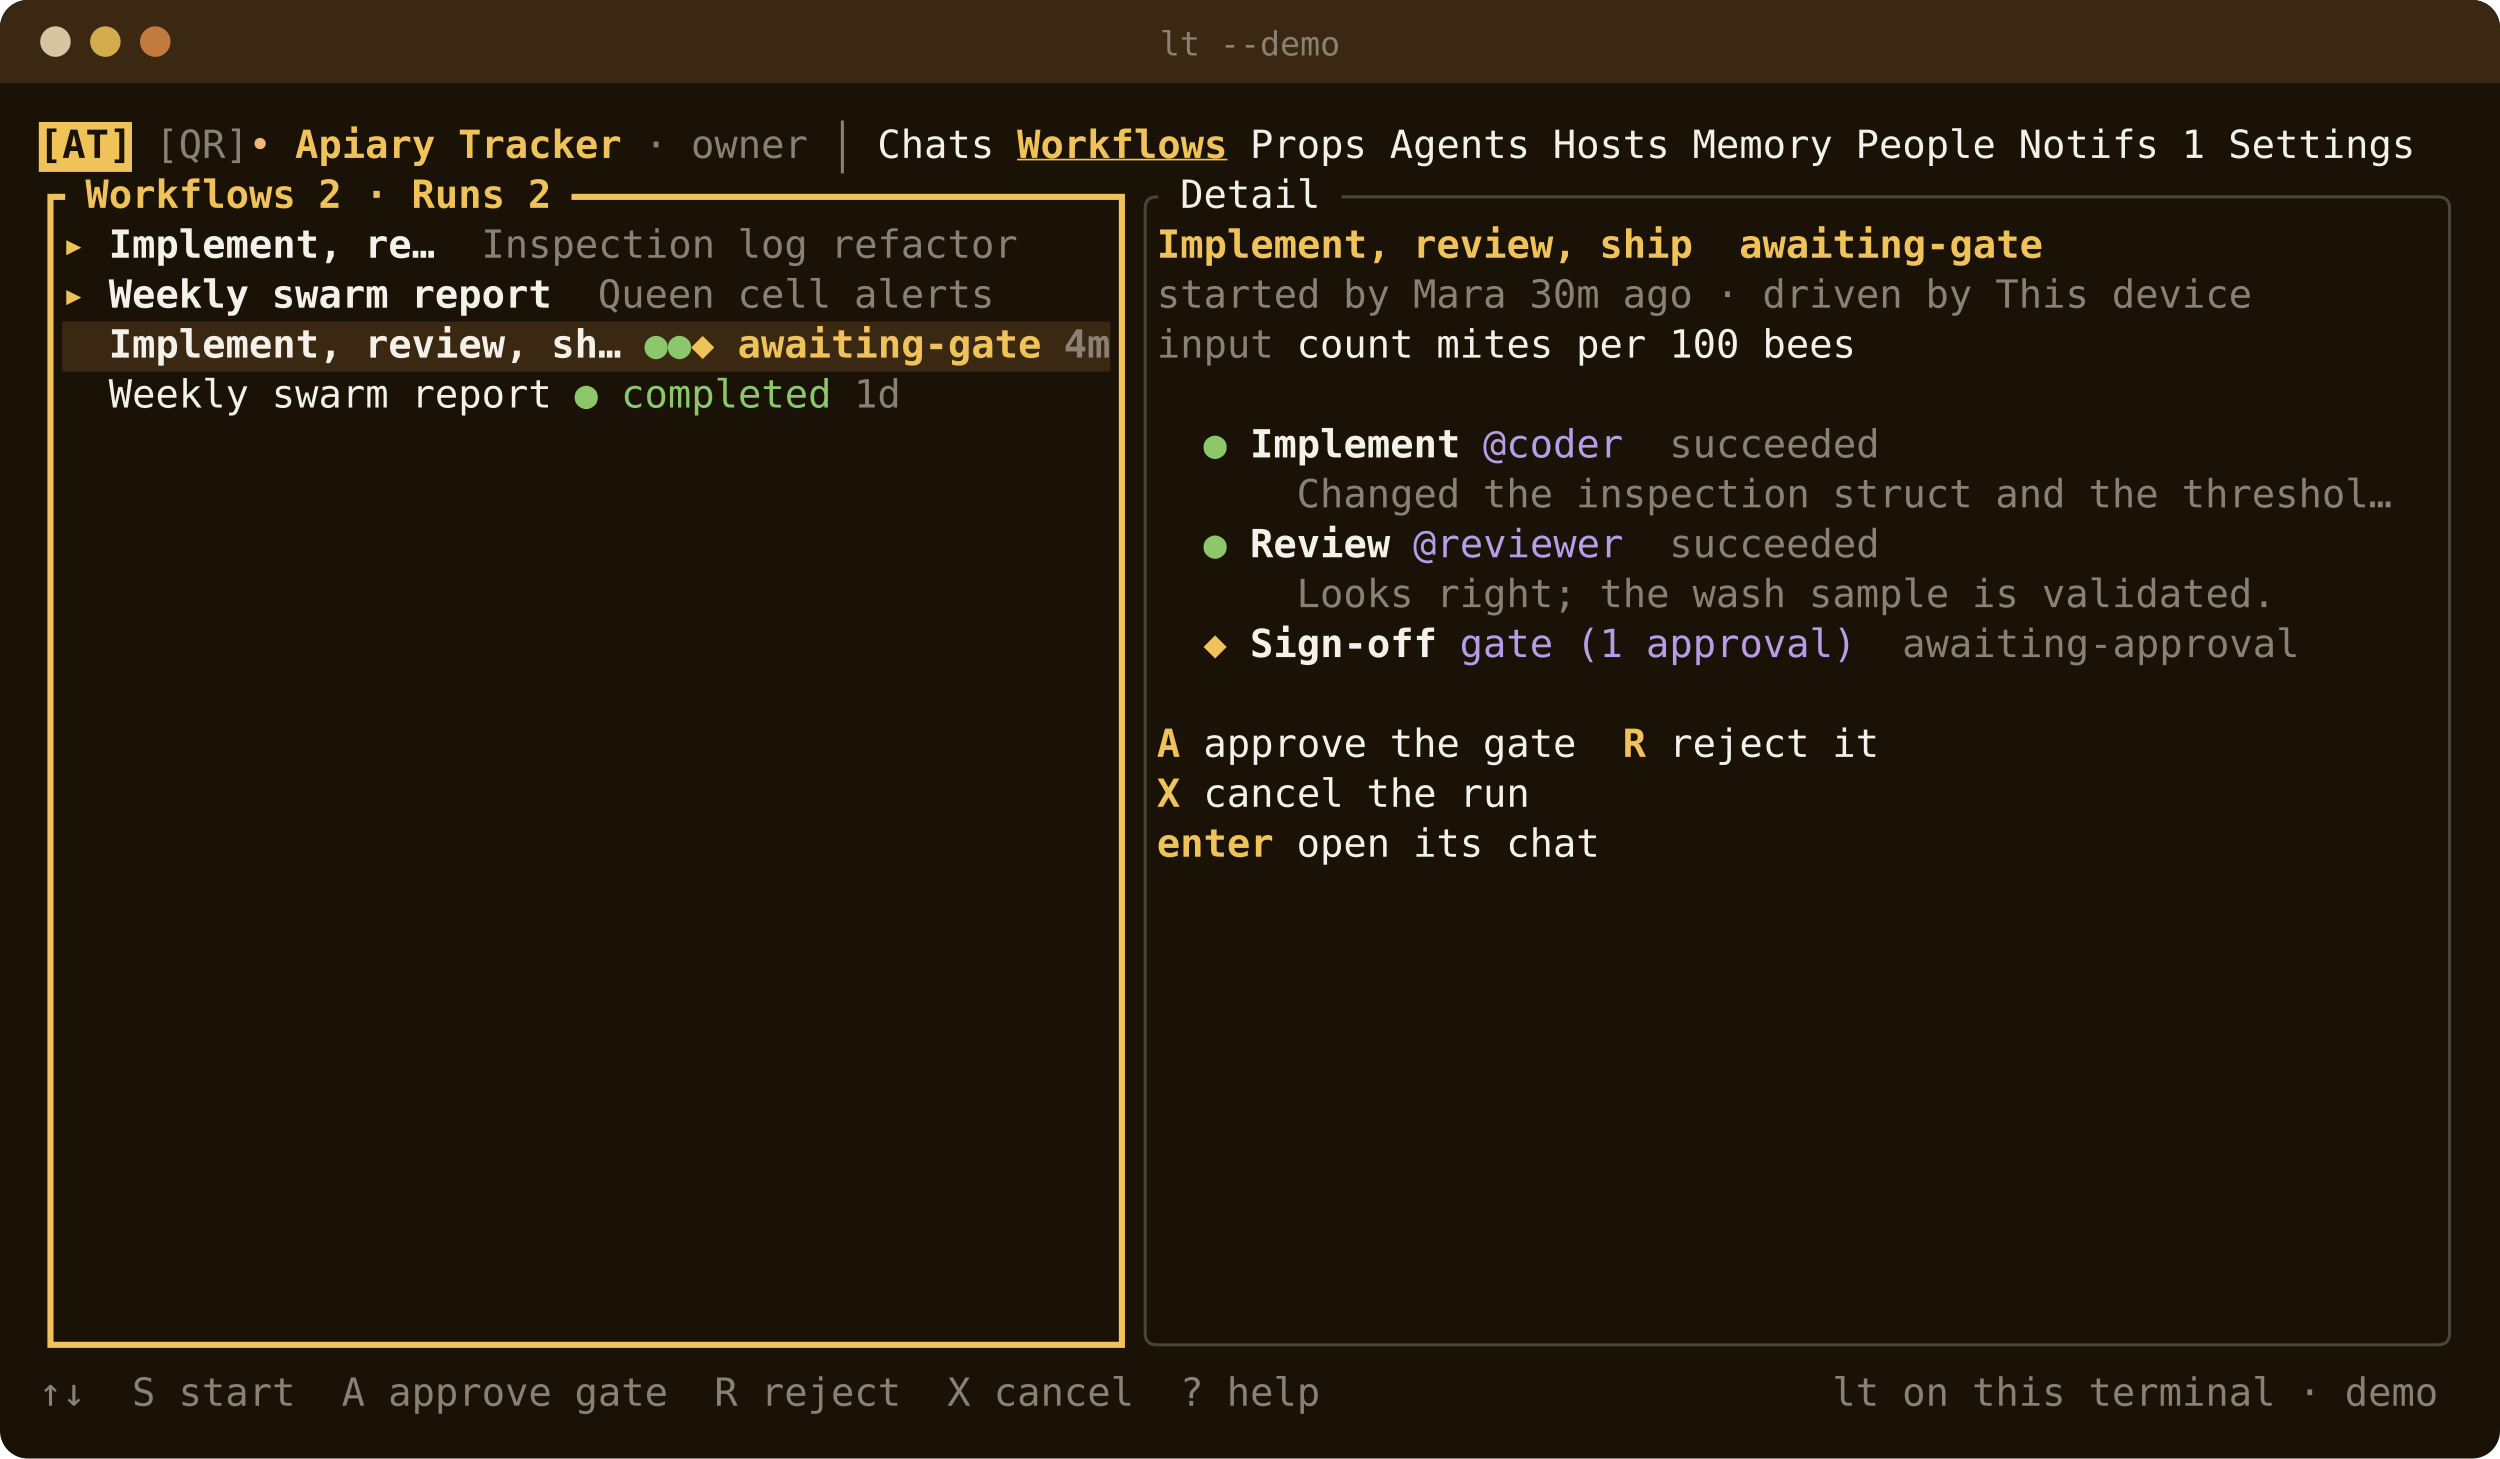
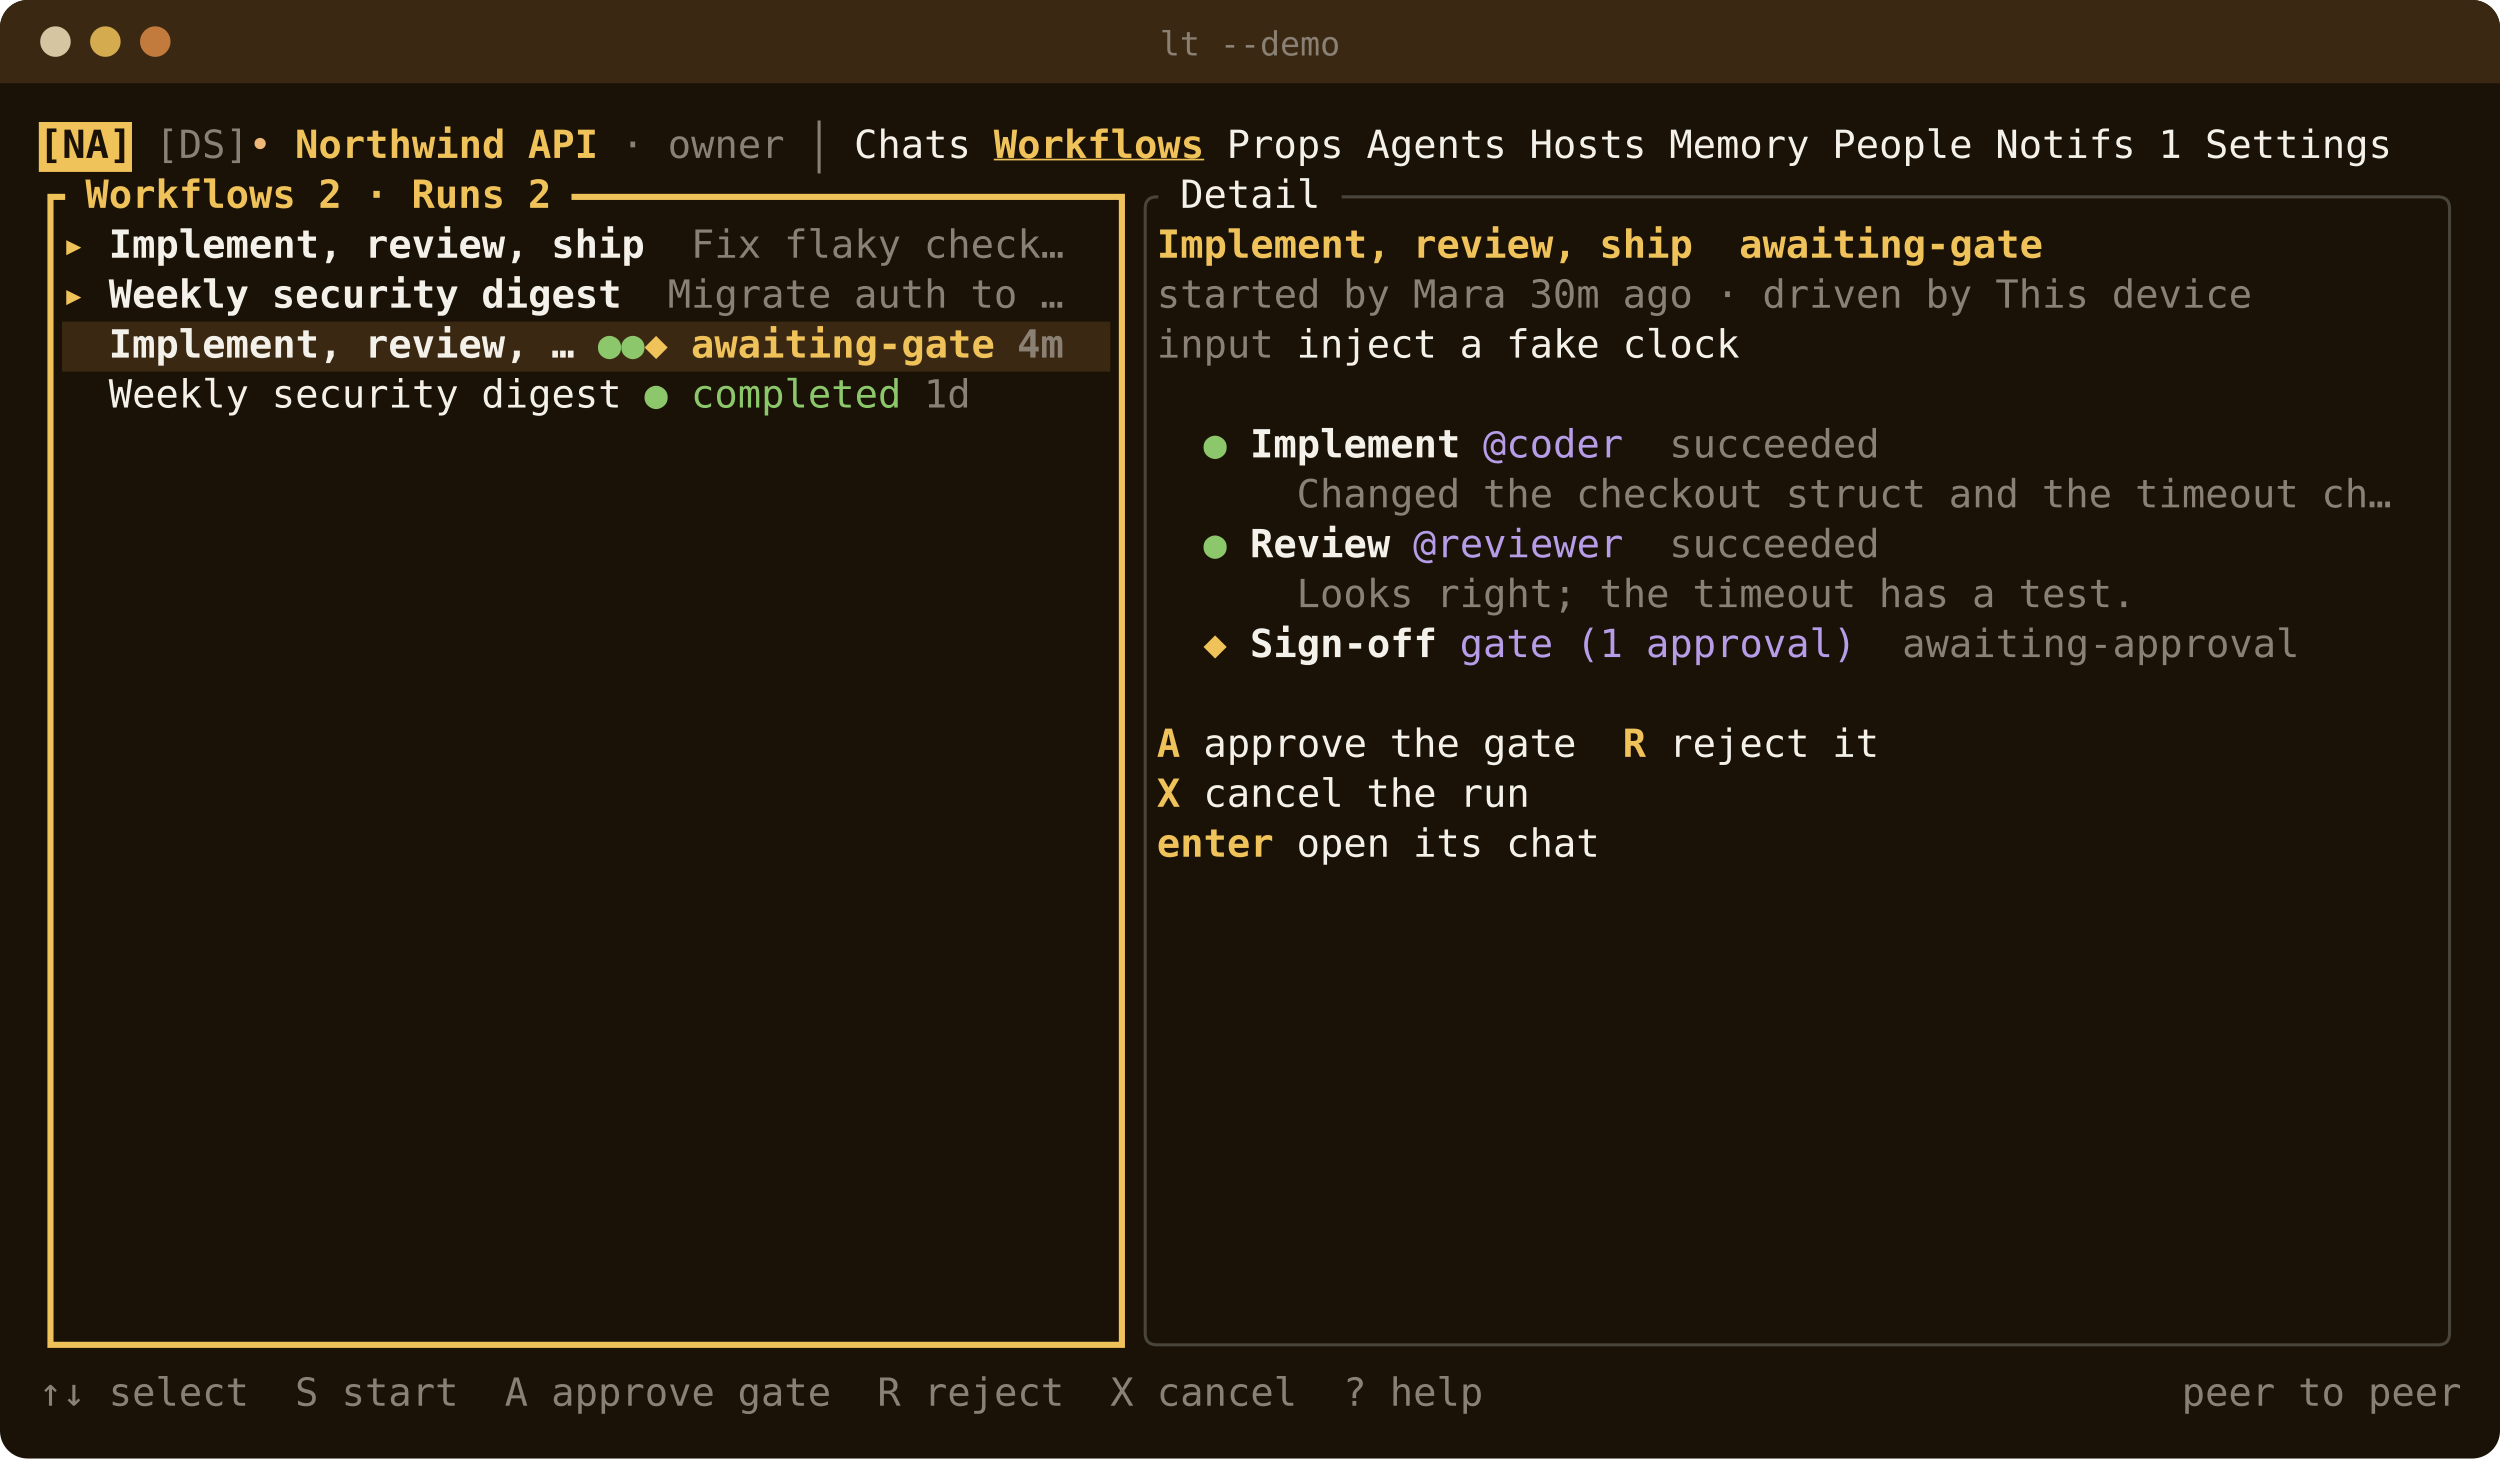
<svg xmlns="http://www.w3.org/2000/svg" width="901.6" height="526" aria-label="lt: a workflow run waiting on its sign-off gate" viewBox="0 0 901.6 526">
  <rect width="901.6" height="526" fill="#1a1206" rx="10" />
  <path fill="#3a2812" d="M10 0h881.6a10 10 0 0 1 10 10v20H0V10A10 10 0 0 1 10 0" />
  <circle cx="20" cy="15" r="5.5" fill="#f0e0b8" opacity=".85" />
  <circle cx="38" cy="15" r="5.5" fill="#f0c25a" opacity=".85" />
  <circle cx="56" cy="15" r="5.5" fill="#d98a44" opacity=".85" />
  <text x="450.8" y="20" fill="#8a8073" font-family="ui-monospace,SFMono-Regular,Menlo,Consolas,'DejaVu Sans Mono','Liberation Mono',monospace" font-size="12" text-anchor="middle">lt --demo</text>
  <path fill="#f0c25a" d="M14 44h33.6v18H14z" />
  <path fill="#3a2812" d="M22.4 116h378v18h-378z" />
  <path fill="none" stroke="#4a453c" stroke-linecap="square" stroke-width="1.1" d="M413 80v-4.8q0-4.2 4.2-4.2h0m71.4 0h4.2m-4.2 0h-4.2m12.6 0h4.2m-4.2 0h-4.2m12.6 0h4.2m-4.2 0h-4.2m12.6 0h4.2m-4.2 0h-4.2m12.6 0h4.2m-4.2 0H518m12.6 0h4.2m-4.2 0h-4.2m12.6 0h4.2m-4.2 0h-4.2m12.6 0h4.2m-4.2 0h-4.2m12.6 0h4.2m-4.2 0h-4.2m12.6 0h4.2m-4.2 0H560m12.6 0h4.2m-4.2 0h-4.2m12.6 0h4.2m-4.2 0h-4.2m12.6 0h4.2m-4.2 0h-4.2m12.6 0h4.2m-4.2 0h-4.2m12.6 0h4.2m-4.2 0H602m12.6 0h4.2m-4.2 0h-4.2m12.6 0h4.2m-4.2 0h-4.2m12.6 0h4.2m-4.2 0h-4.2m12.6 0h4.2m-4.2 0h-4.2m12.6 0h4.2m-4.2 0H644m12.6 0h4.2m-4.2 0h-4.2m12.6 0h4.2m-4.2 0h-4.2m12.6 0h4.2m-4.2 0h-4.2m12.6 0h4.2m-4.2 0h-4.2m12.6 0h4.2m-4.2 0H686m12.6 0h4.2m-4.2 0h-4.2m12.6 0h4.2m-4.2 0h-4.2m12.6 0h4.2m-4.2 0h-4.2m12.6 0h4.2m-4.2 0h-4.2m12.6 0h4.2m-4.2 0H728m12.6 0h4.2m-4.2 0h-4.2m12.6 0h4.2m-4.2 0h-4.2m12.6 0h4.2m-4.2 0h-4.2m12.6 0h4.2m-4.2 0h-4.2m12.6 0h4.2m-4.2 0H770m12.6 0h4.2m-4.2 0h-4.2m12.6 0h4.2m-4.2 0h-4.2m12.6 0h4.2m-4.2 0h-4.2m12.6 0h4.2m-4.2 0h-4.2m12.6 0h4.2m-4.2 0H812m12.6 0h4.2m-4.2 0h-4.2m12.6 0h4.2m-4.2 0h-4.2m12.6 0h4.2m-4.2 0h-4.2m12.6 0h4.2m-4.2 0h-4.2m12.6 0h4.2m-4.2 0H854m12.6 0h4.2m-4.2 0h-4.2m12.6 0h4.2m-4.2 0h-4.2m12.6 9v-4.8q0-4.2-4.2-4.2h0M413 89v-9m0 9v9m470.4-9v-9m0 9v9M413 107v-9m0 9v9m470.4-9v-9m0 9v9M413 125v-9m0 9v9m470.4-9v-9m0 9v9M413 143v-9m0 9v9m470.4-9v-9m0 9v9M413 161v-9m0 9v9m470.4-9v-9m0 9v9M413 179v-9m0 9v9m470.4-9v-9m0 9v9M413 197v-9m0 9v9m470.4-9v-9m0 9v9M413 215v-9m0 9v9m470.4-9v-9m0 9v9M413 233v-9m0 9v9m470.4-9v-9m0 9v9M413 251v-9m0 9v9m470.4-9v-9m0 9v9M413 269v-9m0 9v9m470.4-9v-9m0 9v9M413 287v-9m0 9v9m470.4-9v-9m0 9v9M413 305v-9m0 9v9m470.4-9v-9m0 9v9M413 323v-9m0 9v9m470.4-9v-9m0 9v9M413 341v-9m0 9v9m470.4-9v-9m0 9v9M413 359v-9m0 9v9m470.4-9v-9m0 9v9M413 377v-9m0 9v9m470.4-9v-9m0 9v9M413 395v-9m0 9v9m470.4-9v-9m0 9v9M413 413v-9m0 9v9m470.4-9v-9m0 9v9M413 431v-9m0 9v9m470.4-9v-9m0 9v9M413 449v-9m0 9v9m470.4-9v-9m0 9v9M413 467v-9m0 9v9m470.4-9v-9m0 9v9M413 476v4.8q0 4.2 4.2 4.2h0m4.2 0h4.2m-4.2 0h-4.2m12.6 0h4.2m-4.2 0h-4.2m12.6 0h4.2m-4.2 0H434m12.6 0h4.2m-4.2 0h-4.2m12.6 0h4.2m-4.2 0h-4.2m12.6 0h4.2m-4.2 0h-4.2m12.6 0h4.2m-4.2 0h-4.2m12.6 0h4.2m-4.2 0H476m12.6 0h4.2m-4.2 0h-4.2m12.6 0h4.2m-4.2 0h-4.2m12.6 0h4.2m-4.2 0h-4.2m12.6 0h4.2m-4.2 0h-4.2m12.6 0h4.2m-4.2 0H518m12.6 0h4.2m-4.2 0h-4.2m12.6 0h4.2m-4.2 0h-4.2m12.6 0h4.2m-4.2 0h-4.2m12.6 0h4.2m-4.2 0h-4.2m12.6 0h4.2m-4.2 0H560m12.6 0h4.2m-4.2 0h-4.2m12.6 0h4.2m-4.2 0h-4.2m12.6 0h4.2m-4.2 0h-4.2m12.6 0h4.2m-4.2 0h-4.2m12.6 0h4.2m-4.2 0H602m12.6 0h4.2m-4.2 0h-4.2m12.6 0h4.2m-4.2 0h-4.2m12.6 0h4.2m-4.2 0h-4.2m12.6 0h4.2m-4.2 0h-4.2m12.6 0h4.2m-4.2 0H644m12.6 0h4.2m-4.2 0h-4.2m12.6 0h4.2m-4.2 0h-4.2m12.6 0h4.2m-4.2 0h-4.2m12.6 0h4.2m-4.2 0h-4.2m12.6 0h4.2m-4.2 0H686m12.6 0h4.2m-4.2 0h-4.2m12.6 0h4.2m-4.2 0h-4.2m12.6 0h4.2m-4.2 0h-4.2m12.6 0h4.2m-4.2 0h-4.2m12.6 0h4.2m-4.2 0H728m12.6 0h4.2m-4.2 0h-4.2m12.6 0h4.2m-4.2 0h-4.2m12.6 0h4.2m-4.2 0h-4.2m12.6 0h4.2m-4.2 0h-4.2m12.6 0h4.2m-4.2 0H770m12.6 0h4.2m-4.2 0h-4.2m12.6 0h4.2m-4.2 0h-4.2m12.6 0h4.2m-4.2 0h-4.2m12.6 0h4.2m-4.2 0h-4.2m12.6 0h4.2m-4.2 0H812m12.6 0h4.2m-4.2 0h-4.2m12.6 0h4.2m-4.2 0h-4.2m12.6 0h4.2m-4.2 0h-4.2m12.6 0h4.2m-4.2 0h-4.2m12.6 0h4.2m-4.2 0H854m12.6 0h4.2m-4.2 0h-4.2m12.6 0h4.2m-4.2 0h-4.2m12.6-9v4.8q0 4.2-4.2 4.2h0" />
-   <path fill="none" stroke="#8a8073" stroke-linecap="square" stroke-width="1.1" d="M303.8 53v-9m0 9v9" />
+   <path fill="none" stroke="#8a8073" stroke-linecap="square" stroke-width="1.1" d="M295.4 53v-9m0 9v9" />
  <path fill="none" stroke="#f0c25a" stroke-linecap="square" stroke-width="2.2" d="M18.2 71h4.2m-4.2 0v9m193.2-9h4.2m-4.2 0h-4.2m12.6 0h4.2m-4.2 0h-4.2m12.6 0h4.2m-4.2 0H224m12.6 0h4.2m-4.2 0h-4.2m12.6 0h4.2m-4.2 0h-4.2m12.6 0h4.2m-4.2 0h-4.2m12.6 0h4.2m-4.2 0h-4.2m12.6 0h4.2m-4.2 0H266m12.6 0h4.2m-4.2 0h-4.2m12.6 0h4.2m-4.2 0h-4.2m12.6 0h4.2m-4.2 0h-4.2m12.6 0h4.2m-4.2 0h-4.2m12.6 0h4.2m-4.2 0H308m12.6 0h4.2m-4.2 0h-4.2m12.6 0h4.2m-4.2 0h-4.2m12.6 0h4.2m-4.2 0h-4.2m12.6 0h4.2m-4.2 0h-4.2m12.6 0h4.2m-4.2 0H350m12.6 0h4.2m-4.2 0h-4.2m12.6 0h4.2m-4.2 0h-4.2m12.6 0h4.2m-4.2 0h-4.2m12.6 0h4.2m-4.2 0h-4.2m12.6 0h4.2m-4.2 0H392m12.6 0v9m0-9h-4.2M18.2 89v-9m0 9v9m386.4-9v-9m0 9v9m-386.4 9v-9m0 9v9m386.4-9v-9m0 9v9m-386.4 9v-9m0 9v9m386.4-9v-9m0 9v9m-386.4 9v-9m0 9v9m386.4-9v-9m0 9v9m-386.4 9v-9m0 9v9m386.4-9v-9m0 9v9m-386.4 9v-9m0 9v9m386.4-9v-9m0 9v9m-386.4 9v-9m0 9v9m386.4-9v-9m0 9v9m-386.4 9v-9m0 9v9m386.4-9v-9m0 9v9m-386.4 9v-9m0 9v9m386.4-9v-9m0 9v9m-386.4 9v-9m0 9v9m386.4-9v-9m0 9v9m-386.4 9v-9m0 9v9m386.4-9v-9m0 9v9m-386.4 9v-9m0 9v9m386.4-9v-9m0 9v9m-386.4 9v-9m0 9v9m386.4-9v-9m0 9v9m-386.4 9v-9m0 9v9m386.4-9v-9m0 9v9m-386.4 9v-9m0 9v9m386.4-9v-9m0 9v9m-386.4 9v-9m0 9v9m386.4-9v-9m0 9v9m-386.4 9v-9m0 9v9m386.4-9v-9m0 9v9m-386.4 9v-9m0 9v9m386.4-9v-9m0 9v9m-386.4 9v-9m0 9v9m386.4-9v-9m0 9v9m-386.4 9v-9m0 9v9m386.4-9v-9m0 9v9m-386.4 9v-9m0 9v9m386.4-9v-9m0 9v9m-386.4 9v-9m0 9v9m386.4-9v-9m0 9v9m-386.4 9v-9m0 9h4.2m4.2 0h4.2m-4.2 0h-4.2m12.6 0h4.2m-4.2 0h-4.2m12.6 0h4.2m-4.2 0h-4.2m12.6 0H56m-4.2 0h-4.2m12.6 0h4.2m-4.2 0H56m12.6 0h4.2m-4.2 0h-4.2m12.6 0h4.2m-4.2 0h-4.2m12.6 0h4.2m-4.2 0h-4.2m12.6 0H98m-4.2 0h-4.2m12.6 0h4.2m-4.2 0H98m12.6 0h4.2m-4.2 0h-4.2m12.6 0h4.2m-4.2 0h-4.2m12.6 0h4.2m-4.2 0h-4.2m12.6 0h4.2m-4.2 0h-4.2m12.6 0h4.2m-4.2 0H140m12.6 0h4.2m-4.2 0h-4.2m12.6 0h4.2m-4.2 0h-4.2m12.6 0h4.2m-4.2 0h-4.2m12.6 0h4.2m-4.2 0h-4.2m12.6 0h4.2m-4.2 0H182m12.6 0h4.2m-4.2 0h-4.2m12.6 0h4.2m-4.2 0h-4.2m12.6 0h4.2m-4.2 0h-4.2m12.6 0h4.2m-4.2 0h-4.2m12.6 0h4.2m-4.2 0H224m12.6 0h4.2m-4.2 0h-4.2m12.6 0h4.2m-4.2 0h-4.2m12.6 0h4.2m-4.2 0h-4.2m12.6 0h4.2m-4.2 0h-4.2m12.6 0h4.2m-4.2 0H266m12.6 0h4.2m-4.2 0h-4.2m12.6 0h4.2m-4.2 0h-4.2m12.6 0h4.2m-4.2 0h-4.2m12.6 0h4.2m-4.2 0h-4.2m12.6 0h4.2m-4.2 0H308m12.6 0h4.2m-4.2 0h-4.2m12.6 0h4.2m-4.2 0h-4.2m12.6 0h4.2m-4.2 0h-4.2m12.6 0h4.2m-4.2 0h-4.2m12.6 0h4.2m-4.2 0H350m12.6 0h4.2m-4.2 0h-4.2m12.6 0h4.2m-4.2 0h-4.2m12.6 0h4.2m-4.2 0h-4.2m12.6 0h4.2m-4.2 0h-4.2m12.6 0h4.2m-4.2 0H392m12.6 0v-9m0 9h-4.2" />
  <g font-family="ui-monospace,SFMono-Regular,Menlo,Consolas,'DejaVu Sans Mono','Liberation Mono',monospace" font-size="14">
-     <text x="14 22.4 30.8 39.2" y="56.96" fill="#1a1206" font-weight="700">[AT]</text>
-     <text x="56 64.4 72.8 81.2" y="56.96" fill="#8a8073">[QR]</text>
+     <text x="14 22.4 30.8 39.2" y="56.96" fill="#1a1206" font-weight="700">[NA]</text>
+     <text x="56 64.4 72.8 81.2" y="56.96" fill="#8a8073">[DS]</text>
    <text x="89.6" y="56.96" fill="#f0b878">•</text>
-     <text x="106.4 114.8 123.2 131.6 140 148.4" y="56.96" fill="#f0c25a" font-weight="700">Apiary</text>
-     <text x="165.2 173.6 182 190.4 198.8 207.2 215.6" y="56.96" fill="#f0c25a" font-weight="700">Tracker</text>
-     <text x="232.4" y="56.96" fill="#8a8073">·</text>
-     <text x="249.2 257.6 266 274.4 282.8" y="56.96" fill="#8a8073">owner</text>
-     <text x="316.4 324.8 333.2 341.6 350" y="56.96" fill="#f4f1ea">Chats</text>
-     <text x="366.8 375.2 383.6 392 400.4 408.8 417.2 425.6 434" y="56.96" fill="#f0c25a" font-weight="700" text-decoration="underline">Workflows</text>
-     <text x="450.8 459.2 467.6 476 484.4" y="56.96" fill="#f4f1ea">Props</text>
-     <text x="501.2 509.6 518 526.4 534.8 543.2" y="56.96" fill="#f4f1ea">Agents</text>
-     <text x="560 568.4 576.8 585.2 593.6" y="56.96" fill="#f4f1ea">Hosts</text>
-     <text x="610.4 618.8 627.2 635.6 644 652.4" y="56.96" fill="#f4f1ea">Memory</text>
-     <text x="669.2 677.6 686 694.4 702.8 711.2" y="56.96" fill="#f4f1ea">People</text>
-     <text x="728 736.4 744.8 753.2 761.6 770" y="56.96" fill="#f4f1ea">Notifs</text>
-     <text x="786.8" y="56.96" fill="#f4f1ea">1</text>
-     <text x="803.6 812 820.4 828.8 837.2 845.6 854 862.4" y="56.96" fill="#f4f1ea">Settings</text>
+     <text x="106.4 114.8 123.2 131.6 140 148.4 156.8 165.2 173.6" y="56.96" fill="#f0c25a" font-weight="700">Northwind</text>
+     <text x="190.4 198.8 207.2" y="56.96" fill="#f0c25a" font-weight="700">API</text>
+     <text x="224" y="56.96" fill="#8a8073">·</text>
+     <text x="240.8 249.2 257.6 266 274.4" y="56.96" fill="#8a8073">owner</text>
+     <text x="308 316.4 324.8 333.2 341.6" y="56.96" fill="#f4f1ea">Chats</text>
+     <text x="358.4 366.8 375.2 383.6 392 400.4 408.8 417.2 425.6" y="56.96" fill="#f0c25a" font-weight="700" text-decoration="underline">Workflows</text>
+     <text x="442.4 450.8 459.2 467.6 476" y="56.96" fill="#f4f1ea">Props</text>
+     <text x="492.8 501.2 509.6 518 526.4 534.8" y="56.96" fill="#f4f1ea">Agents</text>
+     <text x="551.6 560 568.4 576.8 585.2" y="56.96" fill="#f4f1ea">Hosts</text>
+     <text x="602 610.4 618.8 627.2 635.6 644" y="56.96" fill="#f4f1ea">Memory</text>
+     <text x="660.8 669.2 677.6 686 694.4 702.8" y="56.96" fill="#f4f1ea">People</text>
+     <text x="719.6 728 736.4 744.8 753.2 761.6" y="56.96" fill="#f4f1ea">Notifs</text>
+     <text x="778.4" y="56.96" fill="#f4f1ea">1</text>
+     <text x="795.2 803.6 812 820.4 828.8 837.2 845.6 854" y="56.96" fill="#f4f1ea">Settings</text>
    <text x="30.8 39.2 47.6 56 64.4 72.8 81.2 89.6 98" y="74.96" fill="#f0c25a" font-weight="700">Workflows</text>
    <text x="114.8" y="74.96" fill="#f0c25a" font-weight="700">2</text>
    <text x="131.6" y="74.96" fill="#f0c25a" font-weight="700">·</text>
    <text x="148.4 156.8 165.2 173.6" y="74.96" fill="#f0c25a" font-weight="700">Runs</text>
    <text x="190.4" y="74.96" fill="#f0c25a" font-weight="700">2</text>
    <text x="425.6 434 442.4 450.8 459.2 467.6" y="74.96" fill="#f4f1ea">Detail</text>
    <text x="22.4" y="92.96" fill="#f0c25a" font-weight="700">▸</text>
    <text x="39.2 47.6 56 64.4 72.8 81.2 89.6 98 106.4 114.8" y="92.96" fill="#f4f1ea" font-weight="700">Implement,</text>
-     <text x="131.6 140 148.4" y="92.96" fill="#f4f1ea" font-weight="700">re…</text>
-     <text x="173.6 182 190.4 198.8 207.2 215.6 224 232.4 240.8 249.2" y="92.96" fill="#8a8073">Inspection</text>
-     <text x="266 274.4 282.8" y="92.96" fill="#8a8073">log</text>
-     <text x="299.6 308 316.4 324.8 333.2 341.6 350 358.4" y="92.96" fill="#8a8073">refactor</text>
+     <text x="131.6 140 148.4 156.8 165.2 173.6 182" y="92.96" fill="#f4f1ea" font-weight="700">review,</text>
+     <text x="198.8 207.2 215.6 224" y="92.96" fill="#f4f1ea" font-weight="700">ship</text>
+     <text x="249.2 257.6 266" y="92.96" fill="#8a8073">Fix</text>
+     <text x="282.8 291.2 299.6 308 316.4" y="92.96" fill="#8a8073">flaky</text>
+     <text x="333.2 341.6 350 358.4 366.8 375.2" y="92.96" fill="#8a8073">check…</text>
    <text x="417.2 425.6 434 442.4 450.8 459.2 467.6 476 484.4 492.8" y="92.96" fill="#f0c25a" font-weight="700">Implement,</text>
    <text x="509.6 518 526.4 534.8 543.2 551.6 560" y="92.96" fill="#f0c25a" font-weight="700">review,</text>
    <text x="576.8 585.2 593.6 602" y="92.96" fill="#f0c25a" font-weight="700">ship</text>
    <text x="627.2 635.6 644 652.4 660.8 669.2 677.6 686 694.4 702.8 711.2 719.6 728" y="92.96" fill="#f0c25a" font-weight="700">awaiting-gate</text>
    <text x="22.4" y="110.96" fill="#f0c25a" font-weight="700">▸</text>
    <text x="39.2 47.6 56 64.4 72.8 81.2" y="110.96" fill="#f4f1ea" font-weight="700">Weekly</text>
-     <text x="98 106.4 114.8 123.2 131.6" y="110.96" fill="#f4f1ea" font-weight="700">swarm</text>
-     <text x="148.4 156.8 165.2 173.6 182 190.4" y="110.96" fill="#f4f1ea" font-weight="700">report</text>
-     <text x="215.6 224 232.4 240.8 249.2" y="110.96" fill="#8a8073">Queen</text>
-     <text x="266 274.4 282.8 291.2" y="110.96" fill="#8a8073">cell</text>
-     <text x="308 316.4 324.8 333.2 341.6 350" y="110.96" fill="#8a8073">alerts</text>
+     <text x="98 106.4 114.8 123.2 131.6 140 148.4 156.8" y="110.96" fill="#f4f1ea" font-weight="700">security</text>
+     <text x="173.6 182 190.4 198.8 207.2 215.6" y="110.96" fill="#f4f1ea" font-weight="700">digest</text>
+     <text x="240.8 249.2 257.6 266 274.4 282.8 291.2" y="110.96" fill="#8a8073">Migrate</text>
+     <text x="308 316.4 324.8 333.2" y="110.96" fill="#8a8073">auth</text>
+     <text x="350 358.4" y="110.96" fill="#8a8073">to</text>
+     <text x="375.2" y="110.96" fill="#8a8073">…</text>
    <text x="417.2 425.6 434 442.4 450.8 459.2 467.6" y="110.96" fill="#8a8073">started</text>
    <text x="484.4 492.8" y="110.96" fill="#8a8073">by</text>
    <text x="509.6 518 526.4 534.8" y="110.96" fill="#8a8073">Mara</text>
    <text x="551.6 560 568.4" y="110.96" fill="#8a8073">30m</text>
    <text x="585.2 593.6 602" y="110.96" fill="#8a8073">ago</text>
    <text x="618.8" y="110.96" fill="#8a8073">·</text>
    <text x="635.6 644 652.4 660.8 669.2 677.6" y="110.96" fill="#8a8073">driven</text>
    <text x="694.4 702.8" y="110.96" fill="#8a8073">by</text>
    <text x="719.6 728 736.4 744.8" y="110.96" fill="#8a8073">This</text>
    <text x="761.6 770 778.4 786.8 795.2 803.6" y="110.96" fill="#8a8073">device</text>
    <text x="39.2 47.6 56 64.4 72.8 81.2 89.6 98 106.4 114.8" y="128.96" fill="#f4f1ea" font-weight="700">Implement,</text>
    <text x="131.6 140 148.4 156.8 165.2 173.6 182" y="128.96" fill="#f4f1ea" font-weight="700">review,</text>
-     <text x="198.8 207.2 215.6" y="128.96" fill="#f4f1ea" font-weight="700">sh…</text>
-     <text x="232.4 240.8" y="128.96" fill="#8cc86b" font-weight="700">●●</text>
-     <text x="249.2" y="128.96" fill="#f0c25a" font-weight="700">◆</text>
-     <text x="266 274.4 282.8 291.2 299.6 308 316.4 324.8 333.2 341.6 350 358.4 366.8" y="128.96" fill="#f0c25a" font-weight="700">awaiting-gate</text>
-     <text x="383.6 392" y="128.96" fill="#8a8073" font-weight="700">4m</text>
+     <text x="198.8" y="128.96" fill="#f4f1ea" font-weight="700">…</text>
+     <text x="215.6 224" y="128.96" fill="#8cc86b" font-weight="700">●●</text>
+     <text x="232.4" y="128.96" fill="#f0c25a" font-weight="700">◆</text>
+     <text x="249.2 257.6 266 274.4 282.8 291.2 299.6 308 316.4 324.8 333.2 341.6 350" y="128.96" fill="#f0c25a" font-weight="700">awaiting-gate</text>
+     <text x="366.8 375.2" y="128.96" fill="#8a8073" font-weight="700">4m</text>
    <text x="417.2 425.6 434 442.4 450.8" y="128.96" fill="#8a8073">input</text>
-     <text x="467.6 476 484.4 492.8 501.2" y="128.96" fill="#f4f1ea">count</text>
-     <text x="518 526.4 534.8 543.2 551.6" y="128.96" fill="#f4f1ea">mites</text>
-     <text x="568.4 576.8 585.2" y="128.96" fill="#f4f1ea">per</text>
-     <text x="602 610.4 618.8" y="128.96" fill="#f4f1ea">100</text>
-     <text x="635.6 644 652.4 660.8" y="128.96" fill="#f4f1ea">bees</text>
+     <text x="467.6 476 484.4 492.8 501.2 509.6" y="128.96" fill="#f4f1ea">inject</text>
+     <text x="526.4" y="128.96" fill="#f4f1ea">a</text>
+     <text x="543.2 551.6 560 568.4" y="128.96" fill="#f4f1ea">fake</text>
+     <text x="585.2 593.6 602 610.4 618.8" y="128.96" fill="#f4f1ea">clock</text>
    <text x="39.2 47.6 56 64.4 72.8 81.2" y="146.96" fill="#f4f1ea">Weekly</text>
-     <text x="98 106.4 114.8 123.2 131.6" y="146.96" fill="#f4f1ea">swarm</text>
-     <text x="148.4 156.8 165.2 173.6 182 190.4" y="146.96" fill="#f4f1ea">report</text>
-     <text x="207.2" y="146.96" fill="#8cc86b">●</text>
-     <text x="224 232.4 240.8 249.2 257.6 266 274.4 282.8 291.2" y="146.96" fill="#8cc86b">completed</text>
-     <text x="308 316.4" y="146.96" fill="#8a8073">1d</text>
+     <text x="98 106.4 114.8 123.2 131.6 140 148.4 156.8" y="146.96" fill="#f4f1ea">security</text>
+     <text x="173.6 182 190.4 198.8 207.2 215.6" y="146.96" fill="#f4f1ea">digest</text>
+     <text x="232.4" y="146.96" fill="#8cc86b">●</text>
+     <text x="249.2 257.6 266 274.4 282.8 291.2 299.6 308 316.4" y="146.96" fill="#8cc86b">completed</text>
+     <text x="333.2 341.6" y="146.96" fill="#8a8073">1d</text>
    <text x="434" y="164.96" fill="#8cc86b">●</text>
    <text x="450.8 459.2 467.6 476 484.4 492.8 501.2 509.6 518" y="164.96" fill="#f4f1ea" font-weight="700">Implement</text>
    <text x="534.8 543.2 551.6 560 568.4 576.8" y="164.96" fill="#b79ce8">@coder</text>
    <text x="602 610.4 618.8 627.2 635.6 644 652.4 660.8 669.2" y="164.96" fill="#8a8073">succeeded</text>
    <text x="467.6 476 484.4 492.8 501.2 509.6 518" y="182.96" fill="#8a8073">Changed</text>
    <text x="534.8 543.2 551.6" y="182.96" fill="#8a8073">the</text>
-     <text x="568.4 576.8 585.2 593.6 602 610.4 618.8 627.2 635.6 644" y="182.96" fill="#8a8073">inspection</text>
-     <text x="660.8 669.2 677.6 686 694.4 702.8" y="182.96" fill="#8a8073">struct</text>
-     <text x="719.6 728 736.4" y="182.96" fill="#8a8073">and</text>
-     <text x="753.2 761.6 770" y="182.96" fill="#8a8073">the</text>
-     <text x="786.8 795.2 803.6 812 820.4 828.8 837.2 845.6 854" y="182.96" fill="#8a8073">threshol…</text>
+     <text x="568.4 576.8 585.2 593.6 602 610.4 618.8 627.2" y="182.96" fill="#8a8073">checkout</text>
+     <text x="644 652.4 660.8 669.2 677.6 686" y="182.96" fill="#8a8073">struct</text>
+     <text x="702.8 711.2 719.6" y="182.96" fill="#8a8073">and</text>
+     <text x="736.4 744.8 753.2" y="182.96" fill="#8a8073">the</text>
+     <text x="770 778.4 786.8 795.2 803.6 812 820.4" y="182.96" fill="#8a8073">timeout</text>
+     <text x="837.2 845.6 854" y="182.96" fill="#8a8073">ch…</text>
    <text x="434" y="200.96" fill="#8cc86b">●</text>
    <text x="450.8 459.2 467.6 476 484.4 492.8" y="200.96" fill="#f4f1ea" font-weight="700">Review</text>
    <text x="509.6 518 526.4 534.8 543.2 551.6 560 568.4 576.8" y="200.96" fill="#b79ce8">@reviewer</text>
    <text x="602 610.4 618.8 627.2 635.6 644 652.4 660.8 669.2" y="200.96" fill="#8a8073">succeeded</text>
    <text x="467.6 476 484.4 492.8 501.2" y="218.96" fill="#8a8073">Looks</text>
    <text x="518 526.4 534.8 543.2 551.6 560" y="218.96" fill="#8a8073">right;</text>
    <text x="576.8 585.2 593.6" y="218.96" fill="#8a8073">the</text>
-     <text x="610.4 618.8 627.2 635.6" y="218.96" fill="#8a8073">wash</text>
-     <text x="652.4 660.8 669.2 677.6 686 694.4" y="218.96" fill="#8a8073">sample</text>
-     <text x="711.2 719.6" y="218.96" fill="#8a8073">is</text>
-     <text x="736.4 744.8 753.2 761.6 770 778.4 786.8 795.2 803.6 812" y="218.96" fill="#8a8073">validated.</text>
+     <text x="610.4 618.8 627.2 635.6 644 652.4 660.8" y="218.96" fill="#8a8073">timeout</text>
+     <text x="677.6 686 694.4" y="218.96" fill="#8a8073">has</text>
+     <text x="711.2" y="218.96" fill="#8a8073">a</text>
+     <text x="728 736.4 744.8 753.2 761.6" y="218.96" fill="#8a8073">test.</text>
    <text x="434" y="236.96" fill="#f0c25a">◆</text>
    <text x="450.8 459.2 467.6 476 484.4 492.8 501.2 509.6" y="236.96" fill="#f4f1ea" font-weight="700">Sign-off</text>
    <text x="526.4 534.8 543.2 551.6" y="236.96" fill="#b79ce8">gate</text>
    <text x="568.4 576.8" y="236.96" fill="#b79ce8">(1</text>
    <text x="593.6 602 610.4 618.8 627.2 635.6 644 652.4 660.8" y="236.96" fill="#b79ce8">approval)</text>
    <text x="686 694.4 702.8 711.2 719.6 728 736.4 744.8 753.2 761.6 770 778.4 786.8 795.2 803.6 812 820.4" y="236.96" fill="#8a8073">awaiting-approval</text>
    <text x="417.2" y="272.96" fill="#f0c25a" font-weight="700">A</text>
    <text x="434 442.4 450.8 459.2 467.6 476 484.4" y="272.96" fill="#f4f1ea">approve</text>
    <text x="501.2 509.6 518" y="272.96" fill="#f4f1ea">the</text>
    <text x="534.8 543.2 551.6 560" y="272.96" fill="#f4f1ea">gate</text>
    <text x="585.2" y="272.96" fill="#f0c25a" font-weight="700">R</text>
    <text x="602 610.4 618.8 627.2 635.6 644" y="272.96" fill="#f4f1ea">reject</text>
    <text x="660.8 669.2" y="272.96" fill="#f4f1ea">it</text>
    <text x="417.2" y="290.96" fill="#f0c25a" font-weight="700">X</text>
    <text x="434 442.4 450.8 459.2 467.6 476" y="290.96" fill="#f4f1ea">cancel</text>
    <text x="492.8 501.2 509.6" y="290.96" fill="#f4f1ea">the</text>
    <text x="526.4 534.8 543.2" y="290.96" fill="#f4f1ea">run</text>
    <text x="417.2 425.6 434 442.4 450.8" y="308.96" fill="#f0c25a" font-weight="700">enter</text>
    <text x="467.6 476 484.4 492.8" y="308.96" fill="#f4f1ea">open</text>
    <text x="509.6 518 526.4" y="308.96" fill="#f4f1ea">its</text>
    <text x="543.2 551.6 560 568.4" y="308.96" fill="#f4f1ea">chat</text>
    <text x="14 22.4" y="506.96" fill="#8a8073">↑↓</text>
-     <text x="47.6" y="506.96" fill="#8a8073">S</text>
-     <text x="64.4 72.8 81.2 89.6 98" y="506.96" fill="#8a8073">start</text>
-     <text x="123.2" y="506.96" fill="#8a8073">A</text>
-     <text x="140 148.4 156.8 165.2 173.6 182 190.4" y="506.96" fill="#8a8073">approve</text>
-     <text x="207.2 215.6 224 232.4" y="506.96" fill="#8a8073">gate</text>
-     <text x="257.6" y="506.96" fill="#8a8073">R</text>
-     <text x="274.4 282.8 291.2 299.6 308 316.4" y="506.96" fill="#8a8073">reject</text>
-     <text x="341.6" y="506.96" fill="#8a8073">X</text>
-     <text x="358.4 366.8 375.2 383.6 392 400.4" y="506.96" fill="#8a8073">cancel</text>
-     <text x="425.6" y="506.96" fill="#8a8073">?</text>
-     <text x="442.4 450.8 459.2 467.6" y="506.96" fill="#8a8073">help</text>
-     <text x="660.8 669.2" y="506.96" fill="#8a8073">lt</text>
-     <text x="686 694.4" y="506.96" fill="#8a8073">on</text>
-     <text x="711.2 719.6 728 736.4" y="506.96" fill="#8a8073">this</text>
-     <text x="753.2 761.6 770 778.4 786.8 795.2 803.6 812" y="506.96" fill="#8a8073">terminal</text>
-     <text x="828.8" y="506.96" fill="#8a8073">·</text>
-     <text x="845.6 854 862.4 870.8" y="506.96" fill="#8a8073">demo</text>
+     <text x="39.2 47.6 56 64.4 72.8 81.2" y="506.96" fill="#8a8073">select</text>
+     <text x="106.4" y="506.96" fill="#8a8073">S</text>
+     <text x="123.2 131.6 140 148.4 156.8" y="506.96" fill="#8a8073">start</text>
+     <text x="182" y="506.96" fill="#8a8073">A</text>
+     <text x="198.8 207.2 215.6 224 232.4 240.8 249.2" y="506.96" fill="#8a8073">approve</text>
+     <text x="266 274.4 282.8 291.2" y="506.96" fill="#8a8073">gate</text>
+     <text x="316.4" y="506.96" fill="#8a8073">R</text>
+     <text x="333.2 341.6 350 358.4 366.8 375.2" y="506.96" fill="#8a8073">reject</text>
+     <text x="400.4" y="506.96" fill="#8a8073">X</text>
+     <text x="417.2 425.6 434 442.4 450.8 459.2" y="506.96" fill="#8a8073">cancel</text>
+     <text x="484.4" y="506.96" fill="#8a8073">?</text>
+     <text x="501.2 509.6 518 526.4" y="506.96" fill="#8a8073">help</text>
+     <text x="786.8 795.2 803.6 812" y="506.96" fill="#8a8073">peer</text>
+     <text x="828.8 837.2" y="506.96" fill="#8a8073">to</text>
+     <text x="854 862.4 870.8 879.2" y="506.96" fill="#8a8073">peer</text>
  </g>
</svg>
